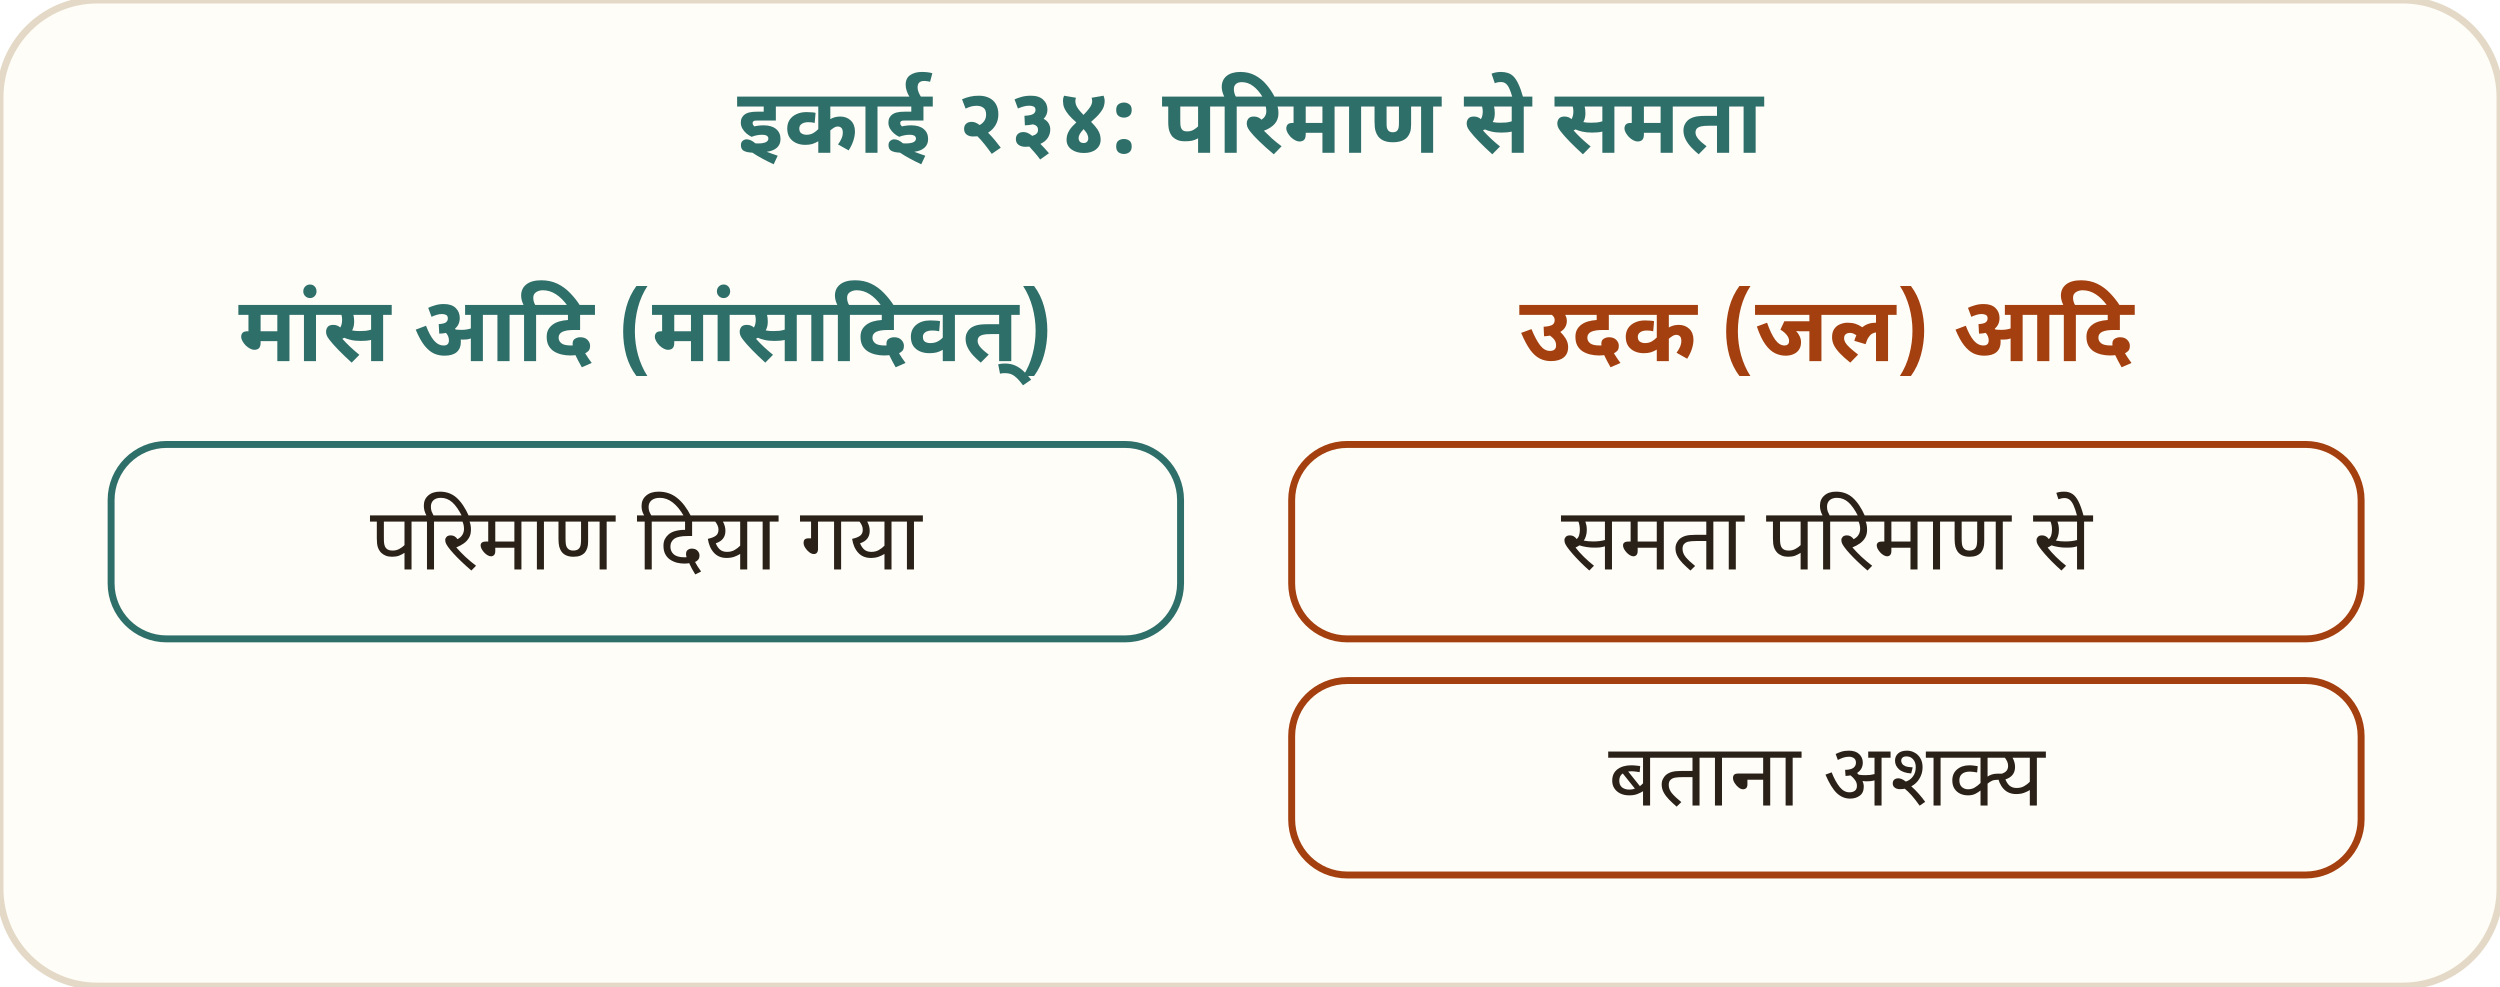
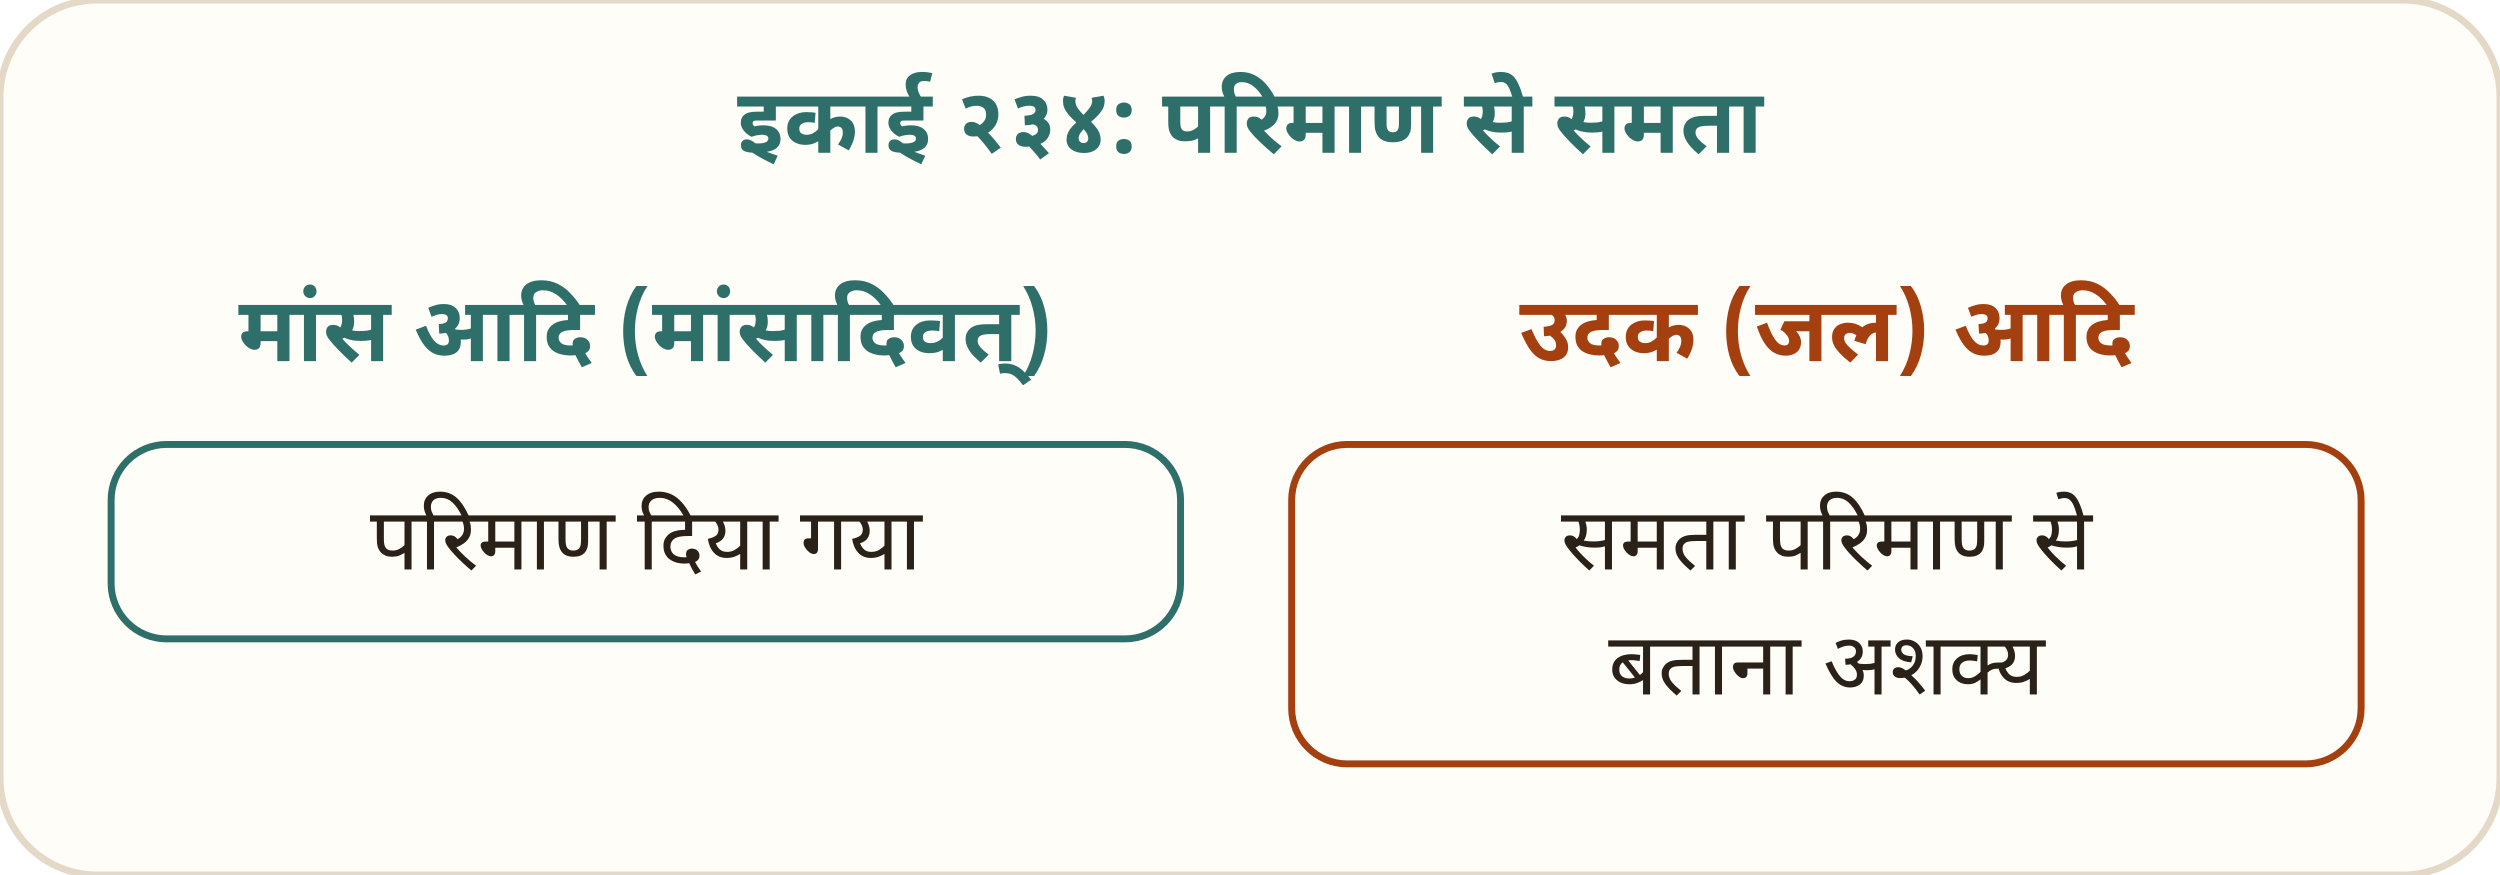
- <svg xmlns="http://www.w3.org/2000/svg" viewBox="0 0 360 142" role="img">
-   <rect width="360" height="142" rx="14" fill="#fffdf8" stroke="#e4d9c6" />
+ <svg xmlns="http://www.w3.org/2000/svg" viewBox="0 0 360 126" role="img">
+   <rect width="360" height="126" rx="14" fill="#fffdf8" stroke="#e4d9c6" />
  <text x="180" y="22" font-family="'Noto Sans Devanagari','Mukta','Nirmala UI','Mangal',sans-serif" font-size="13" font-weight="700" fill="#2f6f6a" text-anchor="middle">इकाई २३४: परिमाण से समता</text>
  <text x="93" y="52" font-family="'Noto Sans Devanagari','Mukta','Nirmala UI','Mangal',sans-serif" font-size="13" font-weight="700" fill="#2f6f6a" text-anchor="middle">मांस आदि (मांसादिवत्)</text>
  <rect x="16" y="64" width="154" height="28" rx="8" fill="#fffdf8" stroke="#2f6f6a" />
  <text x="93.0" y="82.0" font-family="'Noto Sans Devanagari','Mukta','Nirmala UI','Mangal',sans-serif" font-size="12.5" font-weight="500" fill="#2a2118" text-anchor="middle">परिमाण दिया गया</text>
  <text x="263" y="52" font-family="'Noto Sans Devanagari','Mukta','Nirmala UI','Mangal',sans-serif" font-size="13" font-weight="700" fill="#a4400f" text-anchor="middle">उदक (जल) आदि</text>
-   <rect x="186" y="64" width="154" height="28" rx="8" fill="#fffdf8" stroke="#a4400f" />
+   <rect x="186" y="64" width="154" height="46" rx="8" fill="#fffdf8" stroke="#a4400f" />
  <text x="263.0" y="82.0" font-family="'Noto Sans Devanagari','Mukta','Nirmala UI','Mangal',sans-serif" font-size="12.5" font-weight="500" fill="#2a2118" text-anchor="middle">समता परिमाण से</text>
-   <rect x="186" y="98" width="154" height="28" rx="8" fill="#fffdf8" stroke="#a4400f" />
-   <text x="263.0" y="116.0" font-family="'Noto Sans Devanagari','Mukta','Nirmala UI','Mangal',sans-serif" font-size="12.5" font-weight="500" fill="#2a2118" text-anchor="middle">बताना अशक्य</text>
+   <text x="263.0" y="100.0" font-family="'Noto Sans Devanagari','Mukta','Nirmala UI','Mangal',sans-serif" font-size="12.5" font-weight="500" fill="#2a2118" text-anchor="middle">बताना अशक्य</text>
</svg>
